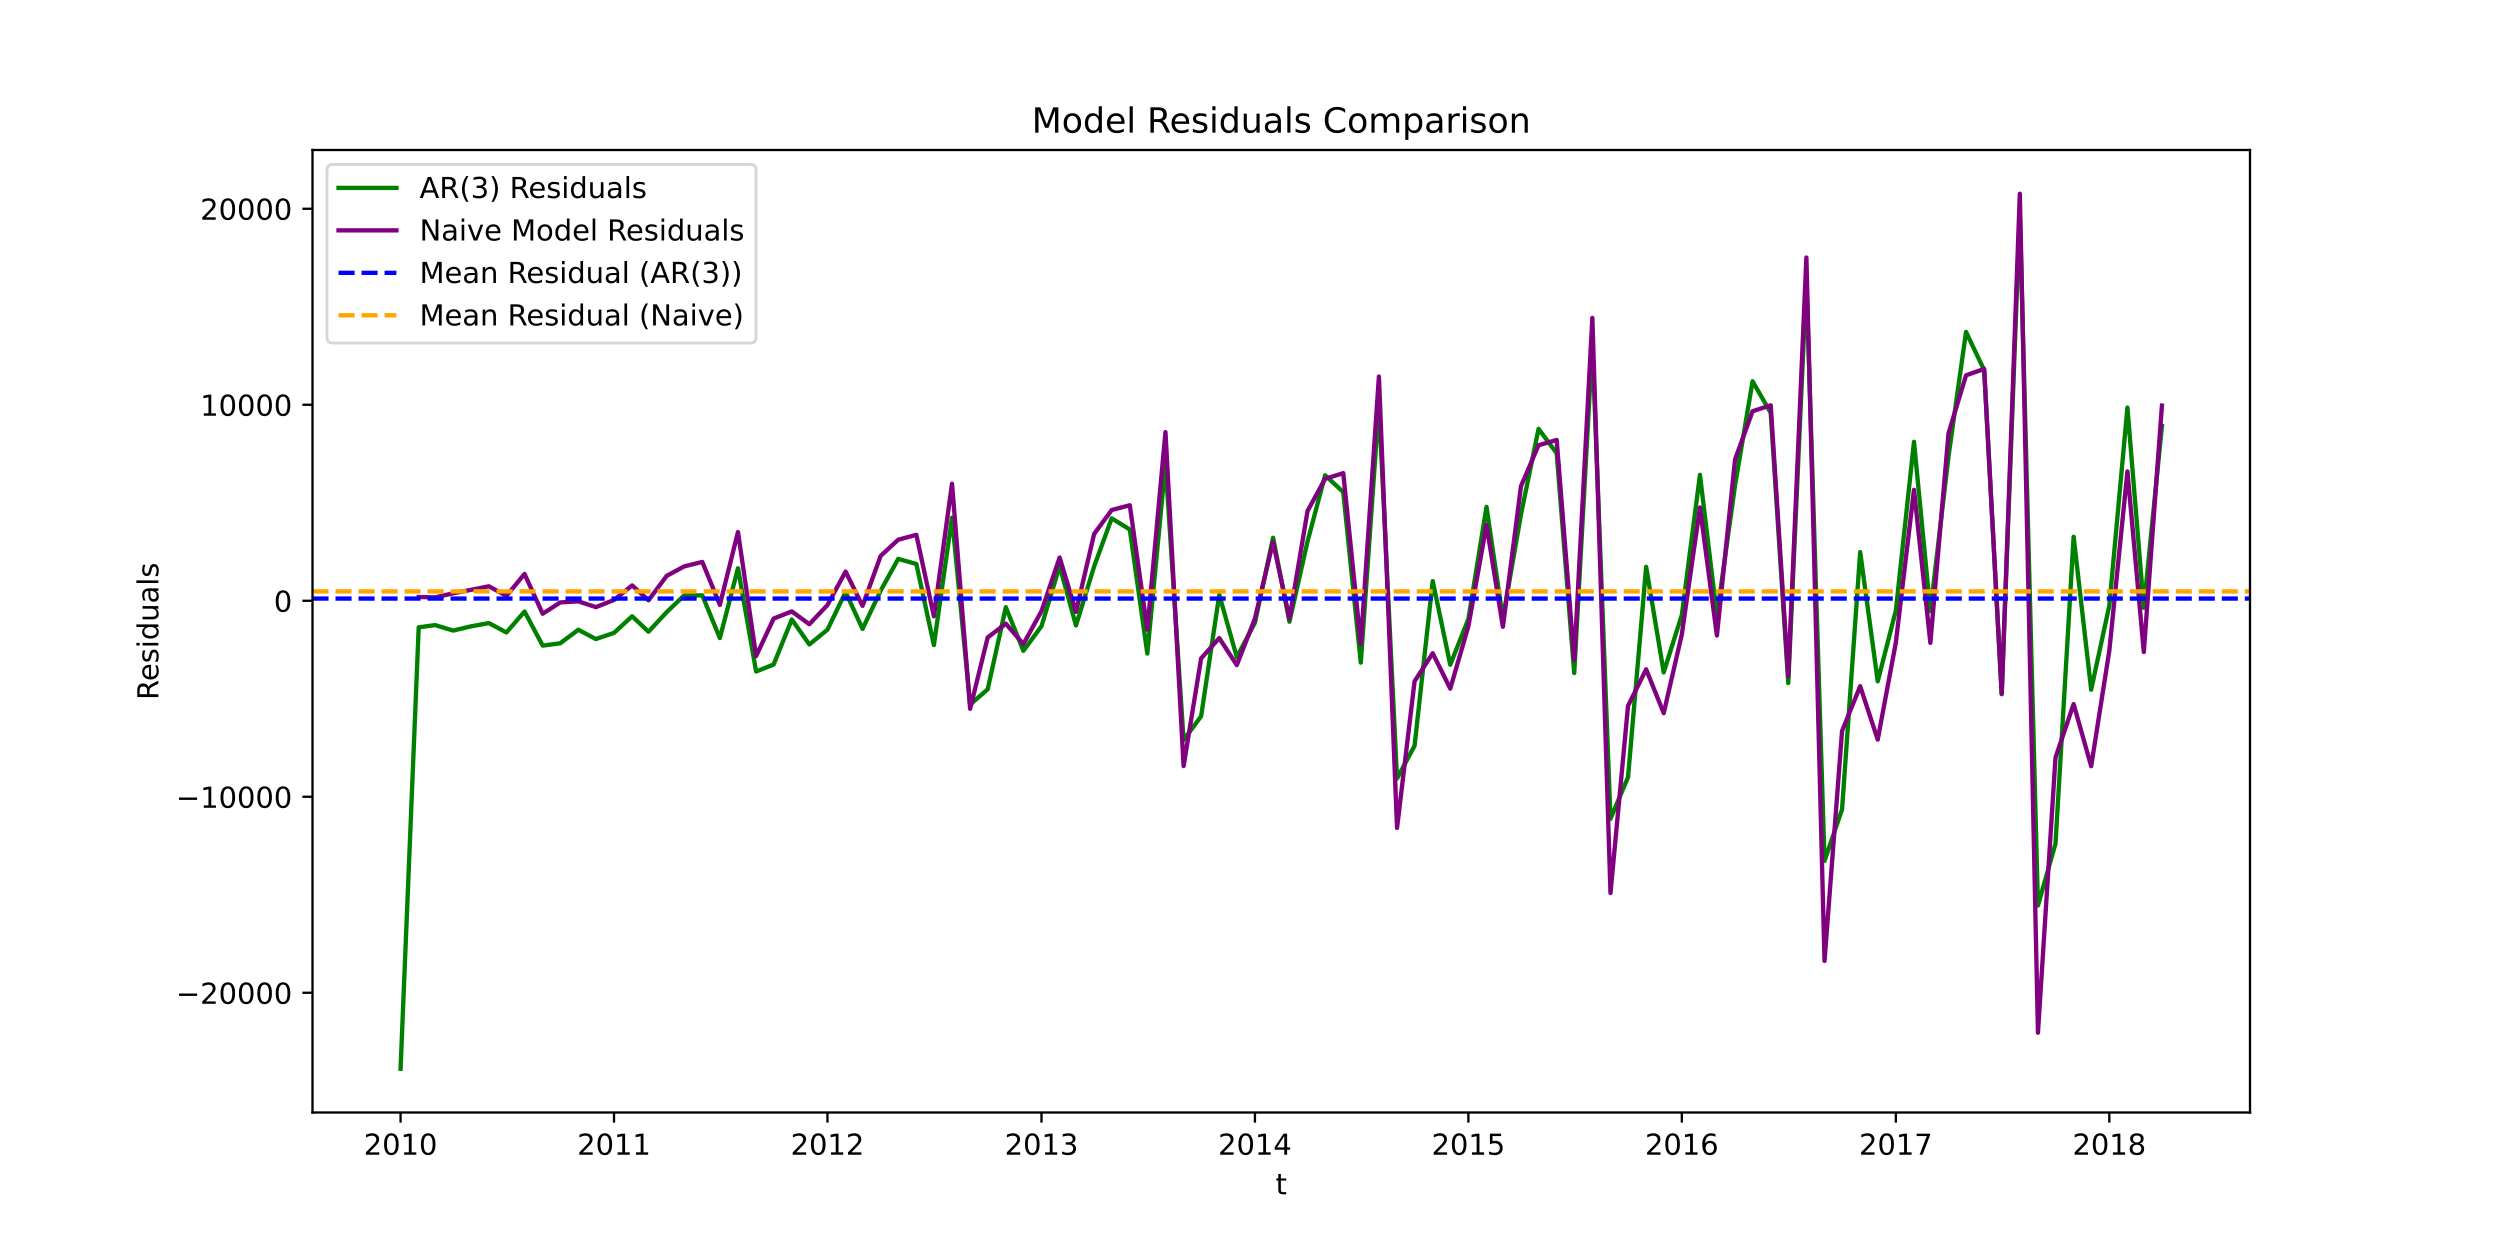
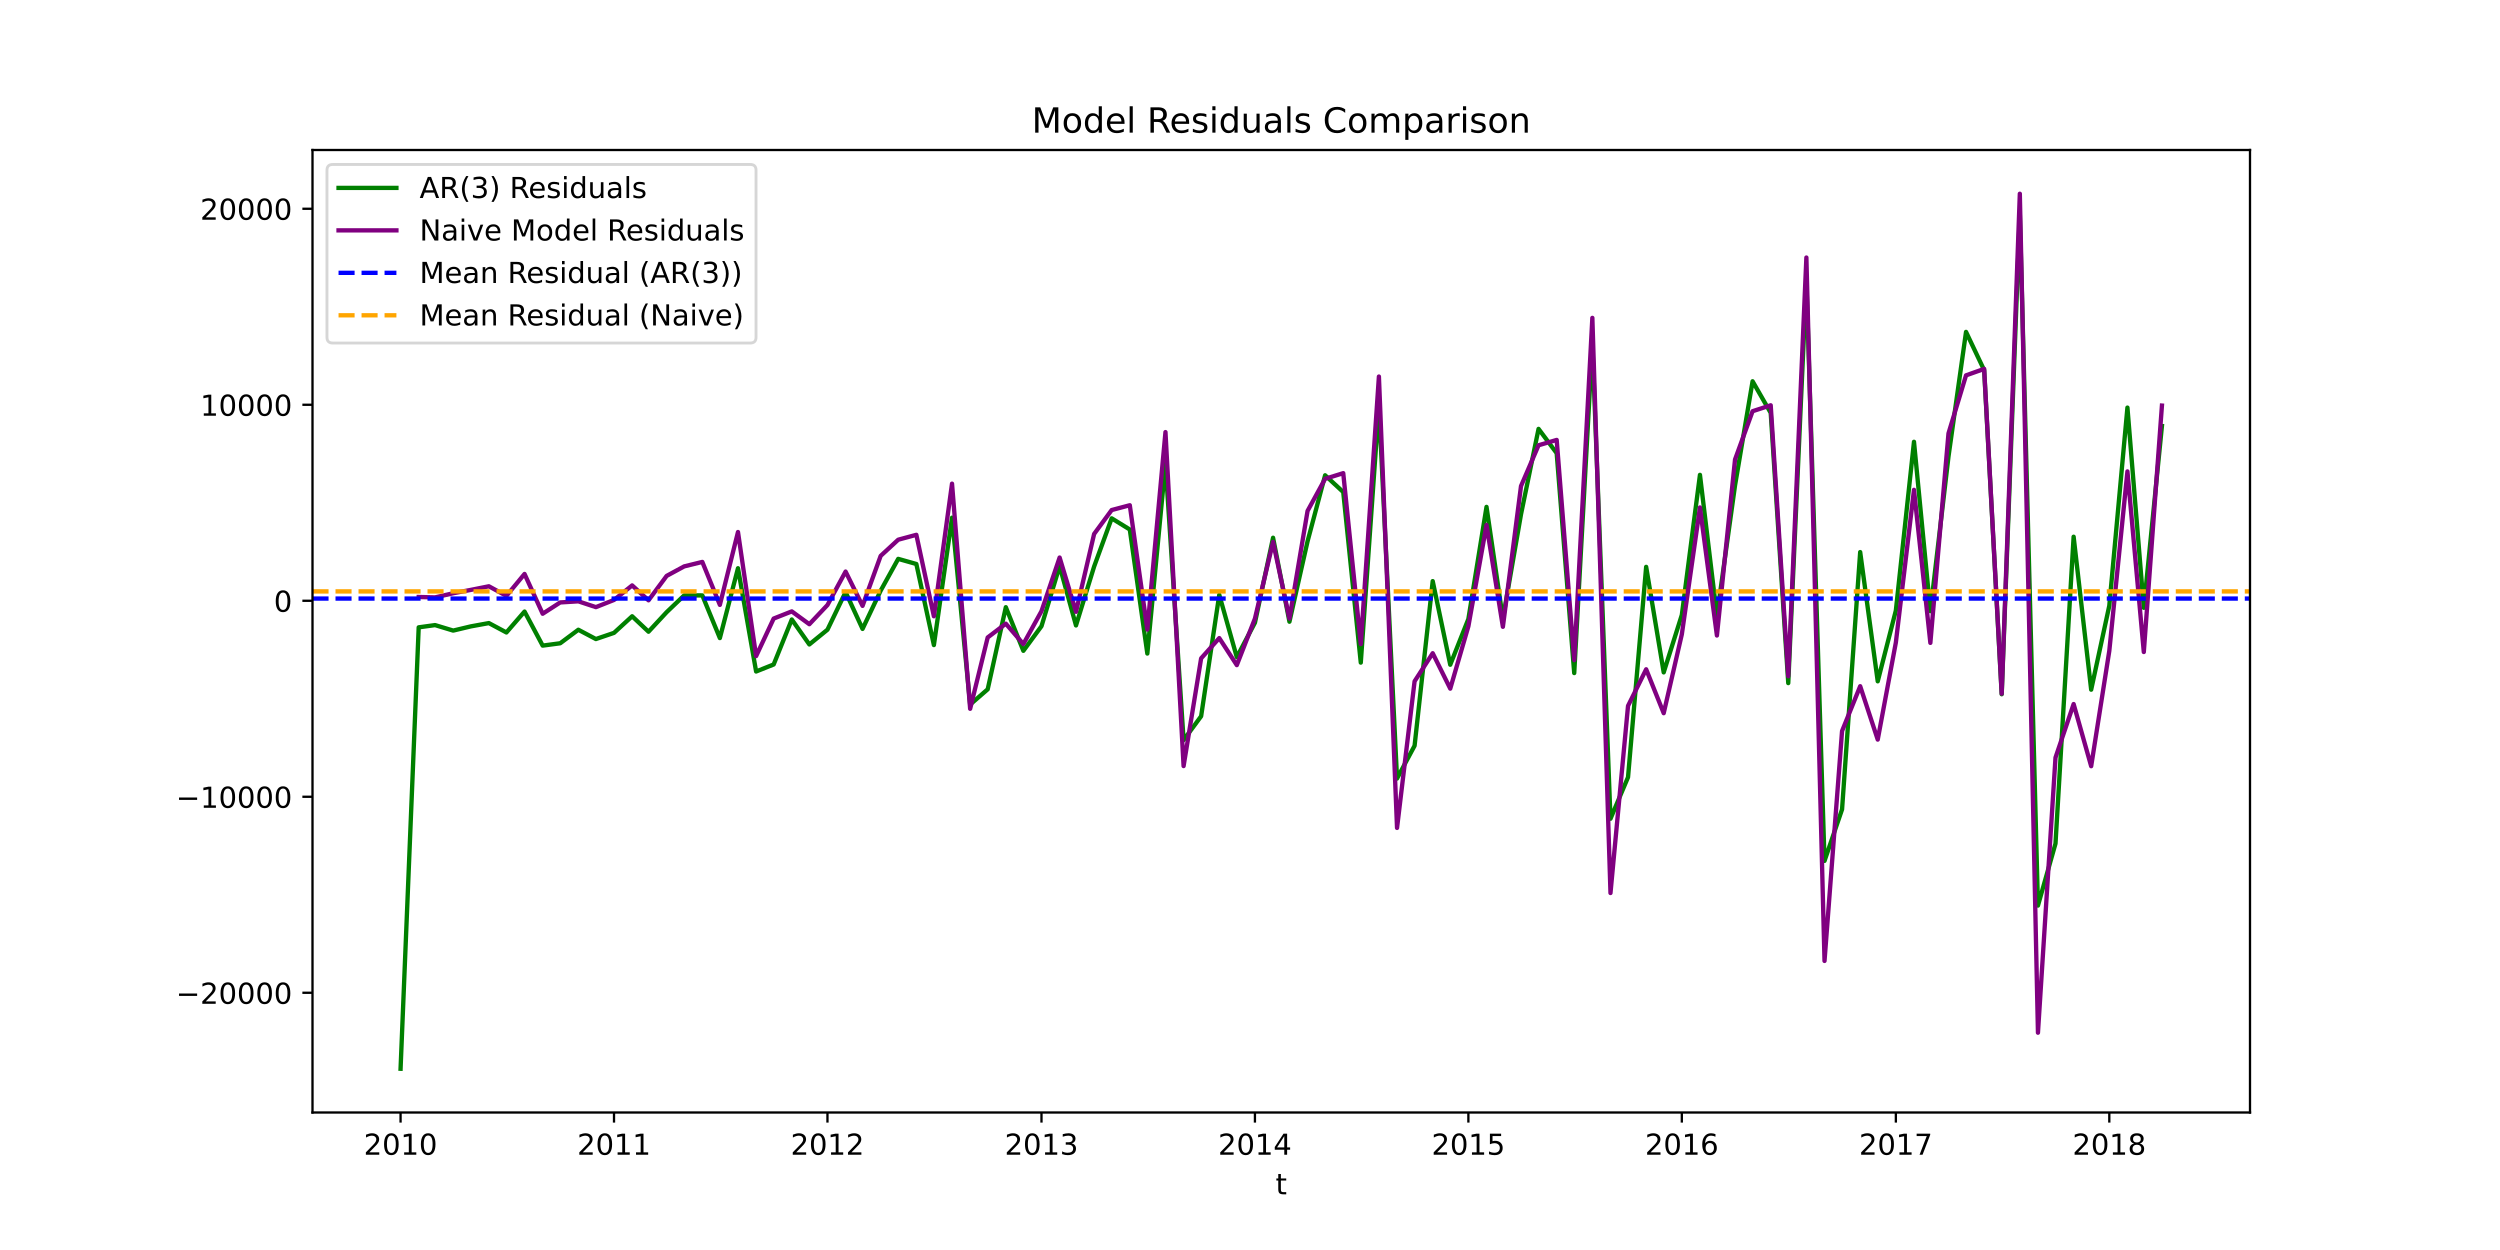
<svg xmlns="http://www.w3.org/2000/svg" xmlns:xlink="http://www.w3.org/1999/xlink" width="864pt" height="432pt" viewBox="0 0 864 432" version="1.1">
  <defs>
    <style type="text/css">*{stroke-linejoin: round; stroke-linecap: butt}</style>
  </defs>
  <g id="figure_1">
    <g id="patch_1">
      <path d="M 0 432  L 864 432  L 864 0  L 0 0  z " style="fill: #ffffff" />
    </g>
    <g id="axes_1">
      <g id="patch_2">
        <path d="M 108 384.48  L 777.6 384.48  L 777.6 51.84  L 108 51.84  z " style="fill: #ffffff" />
      </g>
      <g id="matplotlib.axis_1">
        <g id="xtick_1">
          <g id="line2d_1">
            <defs>
-               <path id="m50905ad689" d="M 0 0  L 0 3.5  " style="stroke: #000000; stroke-width: 0.8" />
+               <path id="m73ede8d04a" d="M 0 0  L 0 3.5  " style="stroke: #000000; stroke-width: 0.8" />
            </defs>
            <g>
-               <use xlink:href="#m50905ad689" x="138.436" y="384.48" style="stroke: #000000; stroke-width: 0.8" />
+               <use xlink:href="#m73ede8d04a" x="138.436" y="384.48" style="stroke: #000000; stroke-width: 0.8" />
            </g>
          </g>
          <g id="text_1">
            <g transform="translate(125.7114 399.0784) scale(0.1 -0.1)">
              <defs>
                <path id="DejaVuSans-32" d="M 1228 531  L 3431 531  L 3431 0  L 469 0  L 469 531  Q 828 903 1448 1529  Q 2069 2156 2228 2338  Q 2531 2678 2651 2914  Q 2772 3150 2772 3378  Q 2772 3750 2511 3984  Q 2250 4219 1831 4219  Q 1534 4219 1204 4116  Q 875 4013 500 3803  L 500 4441  Q 881 4594 1212 4672  Q 1544 4750 1819 4750  Q 2544 4750 2975 4387  Q 3406 4025 3406 3419  Q 3406 3131 3298 2873  Q 3191 2616 2906 2266  Q 2828 2175 2409 1742  Q 1991 1309 1228 531  z " transform="scale(0.015625)" />
                <path id="DejaVuSans-30" d="M 2034 4250  Q 1547 4250 1301 3770  Q 1056 3291 1056 2328  Q 1056 1369 1301 889  Q 1547 409 2034 409  Q 2525 409 2770 889  Q 3016 1369 3016 2328  Q 3016 3291 2770 3770  Q 2525 4250 2034 4250  z M 2034 4750  Q 2819 4750 3233 4129  Q 3647 3509 3647 2328  Q 3647 1150 3233 529  Q 2819 -91 2034 -91  Q 1250 -91 836 529  Q 422 1150 422 2328  Q 422 3509 836 4129  Q 1250 4750 2034 4750  z " transform="scale(0.015625)" />
                <path id="DejaVuSans-31" d="M 794 531  L 1825 531  L 1825 4091  L 703 3866  L 703 4441  L 1819 4666  L 2450 4666  L 2450 531  L 3481 531  L 3481 0  L 794 0  L 794 531  z " transform="scale(0.015625)" />
              </defs>
              <use xlink:href="#DejaVuSans-32" />
              <use xlink:href="#DejaVuSans-30" x="63.623" />
              <use xlink:href="#DejaVuSans-31" x="127.246" />
              <use xlink:href="#DejaVuSans-30" x="190.869" />
            </g>
          </g>
        </g>
        <g id="xtick_2">
          <g id="line2d_2">
            <g>
-               <use xlink:href="#m50905ad689" x="212.203" y="384.48" style="stroke: #000000; stroke-width: 0.8" />
+               <use xlink:href="#m73ede8d04a" x="212.203" y="384.48" style="stroke: #000000; stroke-width: 0.8" />
            </g>
          </g>
          <g id="text_2">
            <g transform="translate(199.4781 399.0784) scale(0.1 -0.1)">
              <use xlink:href="#DejaVuSans-32" />
              <use xlink:href="#DejaVuSans-30" x="63.623" />
              <use xlink:href="#DejaVuSans-31" x="127.246" />
              <use xlink:href="#DejaVuSans-31" x="190.869" />
            </g>
          </g>
        </g>
        <g id="xtick_3">
          <g id="line2d_3">
            <g>
-               <use xlink:href="#m50905ad689" x="285.97" y="384.48" style="stroke: #000000; stroke-width: 0.8" />
+               <use xlink:href="#m73ede8d04a" x="285.97" y="384.48" style="stroke: #000000; stroke-width: 0.8" />
            </g>
          </g>
          <g id="text_3">
            <g transform="translate(273.2449 399.0784) scale(0.1 -0.1)">
              <use xlink:href="#DejaVuSans-32" />
              <use xlink:href="#DejaVuSans-30" x="63.623" />
              <use xlink:href="#DejaVuSans-31" x="127.246" />
              <use xlink:href="#DejaVuSans-32" x="190.869" />
            </g>
          </g>
        </g>
        <g id="xtick_4">
          <g id="line2d_4">
            <g>
-               <use xlink:href="#m50905ad689" x="359.939" y="384.48" style="stroke: #000000; stroke-width: 0.8" />
+               <use xlink:href="#m73ede8d04a" x="359.939" y="384.48" style="stroke: #000000; stroke-width: 0.8" />
            </g>
          </g>
          <g id="text_4">
            <g transform="translate(347.2137 399.0784) scale(0.1 -0.1)">
              <defs>
                <path id="DejaVuSans-33" d="M 2597 2516  Q 3050 2419 3304 2112  Q 3559 1806 3559 1356  Q 3559 666 3084 287  Q 2609 -91 1734 -91  Q 1441 -91 1130 -33  Q 819 25 488 141  L 488 750  Q 750 597 1062 519  Q 1375 441 1716 441  Q 2309 441 2620 675  Q 2931 909 2931 1356  Q 2931 1769 2642 2001  Q 2353 2234 1838 2234  L 1294 2234  L 1294 2753  L 1863 2753  Q 2328 2753 2575 2939  Q 2822 3125 2822 3475  Q 2822 3834 2567 4026  Q 2313 4219 1838 4219  Q 1578 4219 1281 4162  Q 984 4106 628 3988  L 628 4550  Q 988 4650 1302 4700  Q 1616 4750 1894 4750  Q 2613 4750 3031 4423  Q 3450 4097 3450 3541  Q 3450 3153 3228 2886  Q 3006 2619 2597 2516  z " transform="scale(0.015625)" />
              </defs>
              <use xlink:href="#DejaVuSans-32" />
              <use xlink:href="#DejaVuSans-30" x="63.623" />
              <use xlink:href="#DejaVuSans-31" x="127.246" />
              <use xlink:href="#DejaVuSans-33" x="190.869" />
            </g>
          </g>
        </g>
        <g id="xtick_5">
          <g id="line2d_5">
            <g>
-               <use xlink:href="#m50905ad689" x="433.705" y="384.48" style="stroke: #000000; stroke-width: 0.8" />
+               <use xlink:href="#m73ede8d04a" x="433.705" y="384.48" style="stroke: #000000; stroke-width: 0.8" />
            </g>
          </g>
          <g id="text_5">
            <g transform="translate(420.9805 399.0784) scale(0.1 -0.1)">
              <defs>
                <path id="DejaVuSans-34" d="M 2419 4116  L 825 1625  L 2419 1625  L 2419 4116  z M 2253 4666  L 3047 4666  L 3047 1625  L 3713 1625  L 3713 1100  L 3047 1100  L 3047 0  L 2419 0  L 2419 1100  L 313 1100  L 313 1709  L 2253 4666  z " transform="scale(0.015625)" />
              </defs>
              <use xlink:href="#DejaVuSans-32" />
              <use xlink:href="#DejaVuSans-30" x="63.623" />
              <use xlink:href="#DejaVuSans-31" x="127.246" />
              <use xlink:href="#DejaVuSans-34" x="190.869" />
            </g>
          </g>
        </g>
        <g id="xtick_6">
          <g id="line2d_6">
            <g>
-               <use xlink:href="#m50905ad689" x="507.472" y="384.48" style="stroke: #000000; stroke-width: 0.8" />
+               <use xlink:href="#m73ede8d04a" x="507.472" y="384.48" style="stroke: #000000; stroke-width: 0.8" />
            </g>
          </g>
          <g id="text_6">
            <g transform="translate(494.7472 399.0784) scale(0.1 -0.1)">
              <defs>
                <path id="DejaVuSans-35" d="M 691 4666  L 3169 4666  L 3169 4134  L 1269 4134  L 1269 2991  Q 1406 3038 1543 3061  Q 1681 3084 1819 3084  Q 2600 3084 3056 2656  Q 3513 2228 3513 1497  Q 3513 744 3044 326  Q 2575 -91 1722 -91  Q 1428 -91 1123 -41  Q 819 9 494 109  L 494 744  Q 775 591 1075 516  Q 1375 441 1709 441  Q 2250 441 2565 725  Q 2881 1009 2881 1497  Q 2881 1984 2565 2268  Q 2250 2553 1709 2553  Q 1456 2553 1204 2497  Q 953 2441 691 2322  L 691 4666  z " transform="scale(0.015625)" />
              </defs>
              <use xlink:href="#DejaVuSans-32" />
              <use xlink:href="#DejaVuSans-30" x="63.623" />
              <use xlink:href="#DejaVuSans-31" x="127.246" />
              <use xlink:href="#DejaVuSans-35" x="190.869" />
            </g>
          </g>
        </g>
        <g id="xtick_7">
          <g id="line2d_7">
            <g>
-               <use xlink:href="#m50905ad689" x="581.239" y="384.48" style="stroke: #000000; stroke-width: 0.8" />
+               <use xlink:href="#m73ede8d04a" x="581.239" y="384.48" style="stroke: #000000; stroke-width: 0.8" />
            </g>
          </g>
          <g id="text_7">
            <g transform="translate(568.514 399.0784) scale(0.1 -0.1)">
              <defs>
                <path id="DejaVuSans-36" d="M 2113 2584  Q 1688 2584 1439 2293  Q 1191 2003 1191 1497  Q 1191 994 1439 701  Q 1688 409 2113 409  Q 2538 409 2786 701  Q 3034 994 3034 1497  Q 3034 2003 2786 2293  Q 2538 2584 2113 2584  z M 3366 4563  L 3366 3988  Q 3128 4100 2886 4159  Q 2644 4219 2406 4219  Q 1781 4219 1451 3797  Q 1122 3375 1075 2522  Q 1259 2794 1537 2939  Q 1816 3084 2150 3084  Q 2853 3084 3261 2657  Q 3669 2231 3669 1497  Q 3669 778 3244 343  Q 2819 -91 2113 -91  Q 1303 -91 875 529  Q 447 1150 447 2328  Q 447 3434 972 4092  Q 1497 4750 2381 4750  Q 2619 4750 2861 4703  Q 3103 4656 3366 4563  z " transform="scale(0.015625)" />
              </defs>
              <use xlink:href="#DejaVuSans-32" />
              <use xlink:href="#DejaVuSans-30" x="63.623" />
              <use xlink:href="#DejaVuSans-31" x="127.246" />
              <use xlink:href="#DejaVuSans-36" x="190.869" />
            </g>
          </g>
        </g>
        <g id="xtick_8">
          <g id="line2d_8">
            <g>
-               <use xlink:href="#m50905ad689" x="655.208" y="384.48" style="stroke: #000000; stroke-width: 0.8" />
+               <use xlink:href="#m73ede8d04a" x="655.208" y="384.48" style="stroke: #000000; stroke-width: 0.8" />
            </g>
          </g>
          <g id="text_8">
            <g transform="translate(642.4828 399.0784) scale(0.1 -0.1)">
              <defs>
                <path id="DejaVuSans-37" d="M 525 4666  L 3525 4666  L 3525 4397  L 1831 0  L 1172 0  L 2766 4134  L 525 4134  L 525 4666  z " transform="scale(0.015625)" />
              </defs>
              <use xlink:href="#DejaVuSans-32" />
              <use xlink:href="#DejaVuSans-30" x="63.623" />
              <use xlink:href="#DejaVuSans-31" x="127.246" />
              <use xlink:href="#DejaVuSans-37" x="190.869" />
            </g>
          </g>
        </g>
        <g id="xtick_9">
          <g id="line2d_9">
            <g>
-               <use xlink:href="#m50905ad689" x="728.975" y="384.48" style="stroke: #000000; stroke-width: 0.8" />
+               <use xlink:href="#m73ede8d04a" x="728.975" y="384.48" style="stroke: #000000; stroke-width: 0.8" />
            </g>
          </g>
          <g id="text_9">
            <g transform="translate(716.2496 399.0784) scale(0.1 -0.1)">
              <defs>
                <path id="DejaVuSans-38" d="M 2034 2216  Q 1584 2216 1326 1975  Q 1069 1734 1069 1313  Q 1069 891 1326 650  Q 1584 409 2034 409  Q 2484 409 2743 651  Q 3003 894 3003 1313  Q 3003 1734 2745 1975  Q 2488 2216 2034 2216  z M 1403 2484  Q 997 2584 770 2862  Q 544 3141 544 3541  Q 544 4100 942 4425  Q 1341 4750 2034 4750  Q 2731 4750 3128 4425  Q 3525 4100 3525 3541  Q 3525 3141 3298 2862  Q 3072 2584 2669 2484  Q 3125 2378 3379 2068  Q 3634 1759 3634 1313  Q 3634 634 3220 271  Q 2806 -91 2034 -91  Q 1263 -91 848 271  Q 434 634 434 1313  Q 434 1759 690 2068  Q 947 2378 1403 2484  z M 1172 3481  Q 1172 3119 1398 2916  Q 1625 2713 2034 2713  Q 2441 2713 2670 2916  Q 2900 3119 2900 3481  Q 2900 3844 2670 4047  Q 2441 4250 2034 4250  Q 1625 4250 1398 4047  Q 1172 3844 1172 3481  z " transform="scale(0.015625)" />
              </defs>
              <use xlink:href="#DejaVuSans-32" />
              <use xlink:href="#DejaVuSans-30" x="63.623" />
              <use xlink:href="#DejaVuSans-31" x="127.246" />
              <use xlink:href="#DejaVuSans-38" x="190.869" />
            </g>
          </g>
        </g>
        <g id="text_10">
          <g transform="translate(440.8398 412.7566) scale(0.1 -0.1)">
            <defs>
              <path id="DejaVuSans-74" d="M 1172 4494  L 1172 3500  L 2356 3500  L 2356 3053  L 1172 3053  L 1172 1153  Q 1172 725 1289 603  Q 1406 481 1766 481  L 2356 481  L 2356 0  L 1766 0  Q 1100 0 847 248  Q 594 497 594 1153  L 594 3053  L 172 3053  L 172 3500  L 594 3500  L 594 4494  L 1172 4494  z " transform="scale(0.015625)" />
            </defs>
            <use xlink:href="#DejaVuSans-74" />
          </g>
        </g>
      </g>
      <g id="matplotlib.axis_2">
        <g id="ytick_1">
          <g id="line2d_10">
            <defs>
-               <path id="md83ea87b4a" d="M 0 0  L -3.5 0  " style="stroke: #000000; stroke-width: 0.8" />
+               <path id="m3fad585f13" d="M 0 0  L -3.5 0  " style="stroke: #000000; stroke-width: 0.8" />
            </defs>
            <g>
-               <use xlink:href="#md83ea87b4a" x="108" y="343.108" style="stroke: #000000; stroke-width: 0.8" />
+               <use xlink:href="#m3fad585f13" x="108" y="343.108" style="stroke: #000000; stroke-width: 0.8" />
            </g>
          </g>
          <g id="text_11">
            <g transform="translate(60.80781 346.9075) scale(0.1 -0.1)">
              <defs>
                <path id="DejaVuSans-2212" d="M 678 2272  L 4684 2272  L 4684 1741  L 678 1741  L 678 2272  z " transform="scale(0.015625)" />
              </defs>
              <use xlink:href="#DejaVuSans-2212" />
              <use xlink:href="#DejaVuSans-32" x="83.789" />
              <use xlink:href="#DejaVuSans-30" x="147.412" />
              <use xlink:href="#DejaVuSans-30" x="211.035" />
              <use xlink:href="#DejaVuSans-30" x="274.658" />
              <use xlink:href="#DejaVuSans-30" x="338.281" />
            </g>
          </g>
        </g>
        <g id="ytick_2">
          <g id="line2d_11">
            <g>
-               <use xlink:href="#md83ea87b4a" x="108" y="275.368" style="stroke: #000000; stroke-width: 0.8" />
+               <use xlink:href="#m3fad585f13" x="108" y="275.368" style="stroke: #000000; stroke-width: 0.8" />
            </g>
          </g>
          <g id="text_12">
            <g transform="translate(60.80781 279.1669) scale(0.1 -0.1)">
              <use xlink:href="#DejaVuSans-2212" />
              <use xlink:href="#DejaVuSans-31" x="83.789" />
              <use xlink:href="#DejaVuSans-30" x="147.412" />
              <use xlink:href="#DejaVuSans-30" x="211.035" />
              <use xlink:href="#DejaVuSans-30" x="274.658" />
              <use xlink:href="#DejaVuSans-30" x="338.281" />
            </g>
          </g>
        </g>
        <g id="ytick_3">
          <g id="line2d_12">
            <g>
-               <use xlink:href="#md83ea87b4a" x="108" y="207.627" style="stroke: #000000; stroke-width: 0.8" />
+               <use xlink:href="#m3fad585f13" x="108" y="207.627" style="stroke: #000000; stroke-width: 0.8" />
            </g>
          </g>
          <g id="text_13">
            <g transform="translate(94.6375 211.4262) scale(0.1 -0.1)">
              <use xlink:href="#DejaVuSans-30" />
            </g>
          </g>
        </g>
        <g id="ytick_4">
          <g id="line2d_13">
            <g>
-               <use xlink:href="#md83ea87b4a" x="108" y="139.886" style="stroke: #000000; stroke-width: 0.8" />
+               <use xlink:href="#m3fad585f13" x="108" y="139.886" style="stroke: #000000; stroke-width: 0.8" />
            </g>
          </g>
          <g id="text_14">
            <g transform="translate(69.1875 143.6856) scale(0.1 -0.1)">
              <use xlink:href="#DejaVuSans-31" />
              <use xlink:href="#DejaVuSans-30" x="63.623" />
              <use xlink:href="#DejaVuSans-30" x="127.246" />
              <use xlink:href="#DejaVuSans-30" x="190.869" />
              <use xlink:href="#DejaVuSans-30" x="254.492" />
            </g>
          </g>
        </g>
        <g id="ytick_5">
          <g id="line2d_14">
            <g>
-               <use xlink:href="#md83ea87b4a" x="108" y="72.146" style="stroke: #000000; stroke-width: 0.8" />
+               <use xlink:href="#m3fad585f13" x="108" y="72.146" style="stroke: #000000; stroke-width: 0.8" />
            </g>
          </g>
          <g id="text_15">
            <g transform="translate(69.1875 75.94494) scale(0.1 -0.1)">
              <use xlink:href="#DejaVuSans-32" />
              <use xlink:href="#DejaVuSans-30" x="63.623" />
              <use xlink:href="#DejaVuSans-30" x="127.246" />
              <use xlink:href="#DejaVuSans-30" x="190.869" />
              <use xlink:href="#DejaVuSans-30" x="254.492" />
            </g>
          </g>
        </g>
-         <g id="text_16">
-           <g transform="translate(54.72812 241.8803) rotate(-90) scale(0.1 -0.1)">
-             <defs>
-               <path id="DejaVuSans-52" d="M 2841 2188  Q 3044 2119 3236 1894  Q 3428 1669 3622 1275  L 4263 0  L 3584 0  L 2988 1197  Q 2756 1666 2539 1819  Q 2322 1972 1947 1972  L 1259 1972  L 1259 0  L 628 0  L 628 4666  L 2053 4666  Q 2853 4666 3247 4331  Q 3641 3997 3641 3322  Q 3641 2881 3436 2590  Q 3231 2300 2841 2188  z M 1259 4147  L 1259 2491  L 2053 2491  Q 2509 2491 2742 2702  Q 2975 2913 2975 3322  Q 2975 3731 2742 3939  Q 2509 4147 2053 4147  L 1259 4147  z " transform="scale(0.015625)" />
-               <path id="DejaVuSans-65" d="M 3597 1894  L 3597 1613  L 953 1613  Q 991 1019 1311 708  Q 1631 397 2203 397  Q 2534 397 2845 478  Q 3156 559 3463 722  L 3463 178  Q 3153 47 2828 -22  Q 2503 -91 2169 -91  Q 1331 -91 842 396  Q 353 884 353 1716  Q 353 2575 817 3079  Q 1281 3584 2069 3584  Q 2775 3584 3186 3129  Q 3597 2675 3597 1894  z M 3022 2063  Q 3016 2534 2758 2815  Q 2500 3097 2075 3097  Q 1594 3097 1305 2825  Q 1016 2553 972 2059  L 3022 2063  z " transform="scale(0.015625)" />
-               <path id="DejaVuSans-73" d="M 2834 3397  L 2834 2853  Q 2591 2978 2328 3040  Q 2066 3103 1784 3103  Q 1356 3103 1142 2972  Q 928 2841 928 2578  Q 928 2378 1081 2264  Q 1234 2150 1697 2047  L 1894 2003  Q 2506 1872 2764 1633  Q 3022 1394 3022 966  Q 3022 478 2636 193  Q 2250 -91 1575 -91  Q 1294 -91 989 -36  Q 684 19 347 128  L 347 722  Q 666 556 975 473  Q 1284 391 1588 391  Q 1994 391 2212 530  Q 2431 669 2431 922  Q 2431 1156 2273 1281  Q 2116 1406 1581 1522  L 1381 1569  Q 847 1681 609 1914  Q 372 2147 372 2553  Q 372 3047 722 3315  Q 1072 3584 1716 3584  Q 2034 3584 2315 3537  Q 2597 3491 2834 3397  z " transform="scale(0.015625)" />
-               <path id="DejaVuSans-69" d="M 603 3500  L 1178 3500  L 1178 0  L 603 0  L 603 3500  z M 603 4863  L 1178 4863  L 1178 4134  L 603 4134  L 603 4863  z " transform="scale(0.015625)" />
-               <path id="DejaVuSans-64" d="M 2906 2969  L 2906 4863  L 3481 4863  L 3481 0  L 2906 0  L 2906 525  Q 2725 213 2448 61  Q 2172 -91 1784 -91  Q 1150 -91 751 415  Q 353 922 353 1747  Q 353 2572 751 3078  Q 1150 3584 1784 3584  Q 2172 3584 2448 3432  Q 2725 3281 2906 2969  z M 947 1747  Q 947 1113 1208 752  Q 1469 391 1925 391  Q 2381 391 2643 752  Q 2906 1113 2906 1747  Q 2906 2381 2643 2742  Q 2381 3103 1925 3103  Q 1469 3103 1208 2742  Q 947 2381 947 1747  z " transform="scale(0.015625)" />
-               <path id="DejaVuSans-75" d="M 544 1381  L 544 3500  L 1119 3500  L 1119 1403  Q 1119 906 1312 657  Q 1506 409 1894 409  Q 2359 409 2629 706  Q 2900 1003 2900 1516  L 2900 3500  L 3475 3500  L 3475 0  L 2900 0  L 2900 538  Q 2691 219 2414 64  Q 2138 -91 1772 -91  Q 1169 -91 856 284  Q 544 659 544 1381  z M 1991 3584  L 1991 3584  z " transform="scale(0.015625)" />
-               <path id="DejaVuSans-61" d="M 2194 1759  Q 1497 1759 1228 1600  Q 959 1441 959 1056  Q 959 750 1161 570  Q 1363 391 1709 391  Q 2188 391 2477 730  Q 2766 1069 2766 1631  L 2766 1759  L 2194 1759  z M 3341 1997  L 3341 0  L 2766 0  L 2766 531  Q 2569 213 2275 61  Q 1981 -91 1556 -91  Q 1019 -91 701 211  Q 384 513 384 1019  Q 384 1609 779 1909  Q 1175 2209 1959 2209  L 2766 2209  L 2766 2266  Q 2766 2663 2505 2880  Q 2244 3097 1772 3097  Q 1472 3097 1187 3025  Q 903 2953 641 2809  L 641 3341  Q 956 3463 1253 3523  Q 1550 3584 1831 3584  Q 2591 3584 2966 3190  Q 3341 2797 3341 1997  z " transform="scale(0.015625)" />
-               <path id="DejaVuSans-6c" d="M 603 4863  L 1178 4863  L 1178 0  L 603 0  L 603 4863  z " transform="scale(0.015625)" />
-             </defs>
-             <use xlink:href="#DejaVuSans-52" />
-             <use xlink:href="#DejaVuSans-65" x="64.982" />
-             <use xlink:href="#DejaVuSans-73" x="126.506" />
-             <use xlink:href="#DejaVuSans-69" x="178.605" />
-             <use xlink:href="#DejaVuSans-64" x="206.389" />
-             <use xlink:href="#DejaVuSans-75" x="269.865" />
-             <use xlink:href="#DejaVuSans-61" x="333.244" />
-             <use xlink:href="#DejaVuSans-6c" x="394.523" />
-             <use xlink:href="#DejaVuSans-73" x="422.307" />
-           </g>
-         </g>
      </g>
      <g id="line2d_15">
-         <path d="M 138.436 369.36  L 144.701 216.812  L 150.36 216.033  L 156.625 217.932  L 162.688 216.483  L 168.954 215.338  L 175.017 218.579  L 181.282 211.354  L 187.547 223.124  L 193.61 222.313  L 199.875 217.641  L 205.938 220.852  L 212.203 218.718  L 218.468 212.981  L 224.127 218.317  L 230.392 211.566  L 236.455 205.766  L 242.72 205.772  L 248.783 220.519  L 255.048 196.385  L 261.314 232.068  L 267.377 229.642  L 273.642 214.1  L 279.705 222.719  L 285.97 217.621  L 292.235 204.615  L 298.096 217.347  L 304.361 204.117  L 310.424 193.146  L 316.689 194.918  L 322.752 222.932  L 329.017 178.917  L 335.282 243.486  L 341.345 238.223  L 347.611 209.849  L 353.674 224.922  L 359.939 216.406  L 366.204 195.652  L 371.863 216.148  L 378.128 195.795  L 384.191 179.138  L 390.456 183.001  L 396.519 225.864  L 402.784 160.229  L 409.049 255.767  L 415.112 247.523  L 421.377 205.563  L 427.44 227.116  L 433.705 215.211  L 439.971 185.845  L 445.629 214.857  L 451.895 187.071  L 457.958 164.261  L 464.223 170.052  L 470.286 228.996  L 476.551 140.135  L 482.816 269.057  L 488.879 257.723  L 495.144 200.835  L 501.207 229.731  L 507.472 213.92  L 513.737 175.187  L 519.396 213.842  L 525.661 177.727  L 531.724 148.224  L 537.989 156.627  L 544.052 232.607  L 550.318 118.862  L 556.583 282.95  L 562.646 268.617  L 568.911 195.91  L 574.974 232.375  L 581.239 212.524  L 587.504 164.111  L 593.365 212.817  L 599.63 167.733  L 605.693 131.77  L 611.958 142.701  L 618.021 236.075  L 624.286 96.937  L 630.552 297.517  L 636.615 279.722  L 642.88 190.806  L 648.943 235.457  L 655.208 210.999  L 661.473 152.688  L 667.132 211.21  L 673.397 157.77  L 679.46 114.708  L 685.725 127.923  L 691.788 239.929  L 698.053 73.83  L 704.318 312.962  L 710.381 291.533  L 716.646 185.495  L 722.709 238.355  L 728.975 209.334  L 735.24 140.87  L 740.899 210.059  L 747.164 147.227  " clip-path="url(#p8110ac9f68)" style="fill: none; stroke: #008000; stroke-width: 1.5; stroke-linecap: square" />
+         <path d="M 138.436 369.36  L 144.701 216.812  L 150.36 216.033  L 156.625 217.932  L 162.688 216.483  L 168.954 215.338  L 175.017 218.579  L 181.282 211.354  L 187.547 223.124  L 193.61 222.313  L 199.875 217.641  L 205.938 220.852  L 212.203 218.718  L 218.468 212.981  L 224.127 218.317  L 230.392 211.566  L 236.455 205.766  L 242.72 205.772  L 248.783 220.519  L 255.048 196.385  L 261.314 232.068  L 267.377 229.642  L 273.642 214.1  L 279.705 222.719  L 285.97 217.621  L 292.235 204.615  L 298.096 217.347  L 304.361 204.117  L 310.424 193.146  L 316.689 194.918  L 322.752 222.932  L 329.017 178.917  L 335.282 243.486  L 341.345 238.223  L 347.611 209.849  L 353.674 224.922  L 359.939 216.406  L 366.204 195.652  L 371.863 216.148  L 378.128 195.795  L 384.191 179.138  L 390.456 183.001  L 396.519 225.864  L 402.784 160.229  L 409.049 255.767  L 415.112 247.523  L 421.377 205.563  L 427.44 227.116  L 433.705 215.211  L 439.971 185.845  L 445.629 214.857  L 451.895 187.071  L 457.958 164.261  L 464.223 170.052  L 470.286 228.996  L 476.551 140.135  L 482.816 269.057  L 488.879 257.723  L 495.144 200.835  L 501.207 229.731  L 507.472 213.92  L 513.737 175.187  L 519.396 213.842  L 525.661 177.727  L 531.724 148.224  L 537.989 156.627  L 544.052 232.607  L 550.318 118.862  L 556.583 282.95  L 562.646 268.617  L 568.911 195.91  L 574.974 232.375  L 581.239 212.524  L 587.504 164.111  L 593.365 212.817  L 599.63 167.733  L 605.693 131.77  L 611.958 142.701  L 618.021 236.075  L 624.286 96.937  L 630.552 297.517  L 636.615 279.722  L 642.88 190.806  L 648.943 235.457  L 655.208 210.999  L 661.473 152.688  L 667.132 211.21  L 673.397 157.77  L 679.46 114.708  L 685.725 127.923  L 691.788 239.929  L 698.053 73.83  L 704.318 312.962  L 710.381 291.533  L 716.646 185.495  L 722.709 238.355  L 728.975 209.334  L 735.24 140.87  L 740.899 210.059  L 747.164 147.227  " clip-path="url(#pc0565e7718)" style="fill: none; stroke: #008000; stroke-width: 1.5; stroke-linecap: square" />
      </g>
      <g id="line2d_16">
-         <path d="M 144.701 206.321  L 150.36 206.459  L 156.625 205.029  L 162.688 203.871  L 168.954 202.619  L 175.017 205.938  L 181.282 198.36  L 187.547 212.111  L 193.61 208.199  L 199.875 207.818  L 205.938 209.827  L 212.203 207.341  L 218.468 202.319  L 224.127 207.466  L 230.392 199.029  L 236.455 195.744  L 242.72 194.2  L 248.783 209.045  L 255.048 183.869  L 261.314 226.749  L 267.377 213.778  L 273.642 211.296  L 279.705 215.727  L 285.97 209.094  L 292.235 197.535  L 298.096 209.384  L 304.361 192.107  L 310.424 186.523  L 316.689 184.832  L 322.752 212.981  L 329.017 167.158  L 335.282 244.955  L 341.345 220.308  L 347.611 215.545  L 353.674 222.586  L 359.939 211.214  L 366.204 192.687  L 371.863 211.444  L 378.128 184.533  L 384.191 176.274  L 390.456 174.611  L 396.519 217.592  L 402.784 149.337  L 409.049 264.745  L 415.112 227.523  L 421.377 220.523  L 427.44 229.865  L 433.705 213.776  L 439.971 187.286  L 445.629 213.784  L 451.895 176.575  L 457.958 165.479  L 464.223 163.524  L 470.286 222.599  L 476.551 130.139  L 482.816 286.122  L 488.879 235.456  L 495.144 225.756  L 501.207 237.992  L 507.472 216.44  L 513.737 181.428  L 519.396 216.618  L 525.661 167.978  L 531.724 153.882  L 537.989 152.04  L 544.052 228.132  L 550.318 109.863  L 556.583 308.62  L 562.646 243.953  L 568.911 231.31  L 574.974 246.476  L 581.239 219.223  L 587.504 175.387  L 593.365 219.628  L 599.63 158.796  L 605.693 142.116  L 611.958 140.07  L 618.021 233.713  L 624.286 89.007  L 630.552 332.093  L 636.615 252.646  L 642.88 237.154  L 648.943 255.602  L 655.208 222.049  L 661.473 169.292  L 667.132 222.173  L 673.397 149.785  L 679.46 129.719  L 685.725 127.495  L 691.788 239.727  L 698.053 66.96  L 704.318 356.898  L 710.381 261.817  L 716.646 243.325  L 722.709 264.796  L 728.975 224.944  L 735.24 162.928  L 740.899 225.331  L 747.164 140.17  " clip-path="url(#p8110ac9f68)" style="fill: none; stroke: #800080; stroke-width: 1.5; stroke-linecap: square" />
+         <path d="M 144.701 206.321  L 150.36 206.459  L 156.625 205.029  L 162.688 203.871  L 168.954 202.619  L 175.017 205.938  L 181.282 198.36  L 187.547 212.111  L 193.61 208.199  L 199.875 207.818  L 205.938 209.827  L 212.203 207.341  L 218.468 202.319  L 224.127 207.466  L 230.392 199.029  L 236.455 195.744  L 242.72 194.2  L 248.783 209.045  L 255.048 183.869  L 261.314 226.749  L 267.377 213.778  L 273.642 211.296  L 279.705 215.727  L 285.97 209.094  L 292.235 197.535  L 298.096 209.384  L 304.361 192.107  L 310.424 186.523  L 316.689 184.832  L 322.752 212.981  L 329.017 167.158  L 335.282 244.955  L 341.345 220.308  L 347.611 215.545  L 353.674 222.586  L 359.939 211.214  L 366.204 192.687  L 371.863 211.444  L 378.128 184.533  L 384.191 176.274  L 390.456 174.611  L 396.519 217.592  L 402.784 149.337  L 409.049 264.745  L 415.112 227.523  L 421.377 220.523  L 427.44 229.865  L 433.705 213.776  L 439.971 187.286  L 445.629 213.784  L 451.895 176.575  L 457.958 165.479  L 464.223 163.524  L 470.286 222.599  L 476.551 130.139  L 482.816 286.122  L 488.879 235.456  L 495.144 225.756  L 501.207 237.992  L 507.472 216.44  L 513.737 181.428  L 519.396 216.618  L 525.661 167.978  L 531.724 153.882  L 537.989 152.04  L 544.052 228.132  L 550.318 109.863  L 556.583 308.62  L 562.646 243.953  L 568.911 231.31  L 574.974 246.476  L 581.239 219.223  L 587.504 175.387  L 593.365 219.628  L 599.63 158.796  L 605.693 142.116  L 611.958 140.07  L 618.021 233.713  L 624.286 89.007  L 630.552 332.093  L 636.615 252.646  L 642.88 237.154  L 648.943 255.602  L 655.208 222.049  L 661.473 169.292  L 667.132 222.173  L 673.397 149.785  L 679.46 129.719  L 685.725 127.495  L 691.788 239.727  L 698.053 66.96  L 704.318 356.898  L 710.381 261.817  L 716.646 243.325  L 722.709 264.796  L 728.975 224.944  L 735.24 162.928  L 740.899 225.331  L 747.164 140.17  " clip-path="url(#pc0565e7718)" style="fill: none; stroke: #800080; stroke-width: 1.5; stroke-linecap: square" />
      </g>
      <g id="line2d_17">
-         <path d="M 108 206.864  L 777.6 206.864  " clip-path="url(#p8110ac9f68)" style="fill: none; stroke-dasharray: 5.55,2.4; stroke-dashoffset: 0; stroke: #0000ff; stroke-width: 1.5" />
+         <path d="M 108 206.864  L 777.6 206.864  " clip-path="url(#pc0565e7718)" style="fill: none; stroke-dasharray: 5.55,2.4; stroke-dashoffset: 0; stroke: #0000ff; stroke-width: 1.5" />
      </g>
      <g id="line2d_18">
-         <path d="M 108 204.389  L 777.6 204.389  " clip-path="url(#p8110ac9f68)" style="fill: none; stroke-dasharray: 5.55,2.4; stroke-dashoffset: 0; stroke: #ffa500; stroke-width: 1.5" />
+         <path d="M 108 204.389  L 777.6 204.389  " clip-path="url(#pc0565e7718)" style="fill: none; stroke-dasharray: 5.55,2.4; stroke-dashoffset: 0; stroke: #ffa500; stroke-width: 1.5" />
      </g>
      <g id="patch_3">
        <path d="M 108 384.48  L 108 51.84  " style="fill: none; stroke: #000000; stroke-width: 0.8; stroke-linejoin: miter; stroke-linecap: square" />
      </g>
      <g id="patch_4">
        <path d="M 777.6 384.48  L 777.6 51.84  " style="fill: none; stroke: #000000; stroke-width: 0.8; stroke-linejoin: miter; stroke-linecap: square" />
      </g>
      <g id="patch_5">
        <path d="M 108 384.48  L 777.6 384.48  " style="fill: none; stroke: #000000; stroke-width: 0.8; stroke-linejoin: miter; stroke-linecap: square" />
      </g>
      <g id="patch_6">
        <path d="M 108 51.84  L 777.6 51.84  " style="fill: none; stroke: #000000; stroke-width: 0.8; stroke-linejoin: miter; stroke-linecap: square" />
      </g>
-       <g id="text_17">
+       <g id="text_16">
        <g transform="translate(356.5819 45.84) scale(0.12 -0.12)">
          <defs>
            <path id="DejaVuSans-4d" d="M 628 4666  L 1569 4666  L 2759 1491  L 3956 4666  L 4897 4666  L 4897 0  L 4281 0  L 4281 4097  L 3078 897  L 2444 897  L 1241 4097  L 1241 0  L 628 0  L 628 4666  z " transform="scale(0.015625)" />
            <path id="DejaVuSans-6f" d="M 1959 3097  Q 1497 3097 1228 2736  Q 959 2375 959 1747  Q 959 1119 1226 758  Q 1494 397 1959 397  Q 2419 397 2687 759  Q 2956 1122 2956 1747  Q 2956 2369 2687 2733  Q 2419 3097 1959 3097  z M 1959 3584  Q 2709 3584 3137 3096  Q 3566 2609 3566 1747  Q 3566 888 3137 398  Q 2709 -91 1959 -91  Q 1206 -91 779 398  Q 353 888 353 1747  Q 353 2609 779 3096  Q 1206 3584 1959 3584  z " transform="scale(0.015625)" />
+             <path id="DejaVuSans-64" d="M 2906 2969  L 2906 4863  L 3481 4863  L 3481 0  L 2906 0  L 2906 525  Q 2725 213 2448 61  Q 2172 -91 1784 -91  Q 1150 -91 751 415  Q 353 922 353 1747  Q 353 2572 751 3078  Q 1150 3584 1784 3584  Q 2172 3584 2448 3432  Q 2725 3281 2906 2969  z M 947 1747  Q 947 1113 1208 752  Q 1469 391 1925 391  Q 2381 391 2643 752  Q 2906 1113 2906 1747  Q 2906 2381 2643 2742  Q 2381 3103 1925 3103  Q 1469 3103 1208 2742  Q 947 2381 947 1747  z " transform="scale(0.015625)" />
+             <path id="DejaVuSans-65" d="M 3597 1894  L 3597 1613  L 953 1613  Q 991 1019 1311 708  Q 1631 397 2203 397  Q 2534 397 2845 478  Q 3156 559 3463 722  L 3463 178  Q 3153 47 2828 -22  Q 2503 -91 2169 -91  Q 1331 -91 842 396  Q 353 884 353 1716  Q 353 2575 817 3079  Q 1281 3584 2069 3584  Q 2775 3584 3186 3129  Q 3597 2675 3597 1894  z M 3022 2063  Q 3016 2534 2758 2815  Q 2500 3097 2075 3097  Q 1594 3097 1305 2825  Q 1016 2553 972 2059  L 3022 2063  z " transform="scale(0.015625)" />
+             <path id="DejaVuSans-6c" d="M 603 4863  L 1178 4863  L 1178 0  L 603 0  L 603 4863  z " transform="scale(0.015625)" />
            <path id="DejaVuSans-20" transform="scale(0.015625)" />
+             <path id="DejaVuSans-52" d="M 2841 2188  Q 3044 2119 3236 1894  Q 3428 1669 3622 1275  L 4263 0  L 3584 0  L 2988 1197  Q 2756 1666 2539 1819  Q 2322 1972 1947 1972  L 1259 1972  L 1259 0  L 628 0  L 628 4666  L 2053 4666  Q 2853 4666 3247 4331  Q 3641 3997 3641 3322  Q 3641 2881 3436 2590  Q 3231 2300 2841 2188  z M 1259 4147  L 1259 2491  L 2053 2491  Q 2509 2491 2742 2702  Q 2975 2913 2975 3322  Q 2975 3731 2742 3939  Q 2509 4147 2053 4147  L 1259 4147  z " transform="scale(0.015625)" />
+             <path id="DejaVuSans-73" d="M 2834 3397  L 2834 2853  Q 2591 2978 2328 3040  Q 2066 3103 1784 3103  Q 1356 3103 1142 2972  Q 928 2841 928 2578  Q 928 2378 1081 2264  Q 1234 2150 1697 2047  L 1894 2003  Q 2506 1872 2764 1633  Q 3022 1394 3022 966  Q 3022 478 2636 193  Q 2250 -91 1575 -91  Q 1294 -91 989 -36  Q 684 19 347 128  L 347 722  Q 666 556 975 473  Q 1284 391 1588 391  Q 1994 391 2212 530  Q 2431 669 2431 922  Q 2431 1156 2273 1281  Q 2116 1406 1581 1522  L 1381 1569  Q 847 1681 609 1914  Q 372 2147 372 2553  Q 372 3047 722 3315  Q 1072 3584 1716 3584  Q 2034 3584 2315 3537  Q 2597 3491 2834 3397  z " transform="scale(0.015625)" />
+             <path id="DejaVuSans-69" d="M 603 3500  L 1178 3500  L 1178 0  L 603 0  L 603 3500  z M 603 4863  L 1178 4863  L 1178 4134  L 603 4134  L 603 4863  z " transform="scale(0.015625)" />
+             <path id="DejaVuSans-75" d="M 544 1381  L 544 3500  L 1119 3500  L 1119 1403  Q 1119 906 1312 657  Q 1506 409 1894 409  Q 2359 409 2629 706  Q 2900 1003 2900 1516  L 2900 3500  L 3475 3500  L 3475 0  L 2900 0  L 2900 538  Q 2691 219 2414 64  Q 2138 -91 1772 -91  Q 1169 -91 856 284  Q 544 659 544 1381  z M 1991 3584  L 1991 3584  z " transform="scale(0.015625)" />
+             <path id="DejaVuSans-61" d="M 2194 1759  Q 1497 1759 1228 1600  Q 959 1441 959 1056  Q 959 750 1161 570  Q 1363 391 1709 391  Q 2188 391 2477 730  Q 2766 1069 2766 1631  L 2766 1759  L 2194 1759  z M 3341 1997  L 3341 0  L 2766 0  L 2766 531  Q 2569 213 2275 61  Q 1981 -91 1556 -91  Q 1019 -91 701 211  Q 384 513 384 1019  Q 384 1609 779 1909  Q 1175 2209 1959 2209  L 2766 2209  L 2766 2266  Q 2766 2663 2505 2880  Q 2244 3097 1772 3097  Q 1472 3097 1187 3025  Q 903 2953 641 2809  L 641 3341  Q 956 3463 1253 3523  Q 1550 3584 1831 3584  Q 2591 3584 2966 3190  Q 3341 2797 3341 1997  z " transform="scale(0.015625)" />
            <path id="DejaVuSans-43" d="M 4122 4306  L 4122 3641  Q 3803 3938 3442 4084  Q 3081 4231 2675 4231  Q 1875 4231 1450 3742  Q 1025 3253 1025 2328  Q 1025 1406 1450 917  Q 1875 428 2675 428  Q 3081 428 3442 575  Q 3803 722 4122 1019  L 4122 359  Q 3791 134 3420 21  Q 3050 -91 2638 -91  Q 1578 -91 968 557  Q 359 1206 359 2328  Q 359 3453 968 4101  Q 1578 4750 2638 4750  Q 3056 4750 3426 4639  Q 3797 4528 4122 4306  z " transform="scale(0.015625)" />
            <path id="DejaVuSans-6d" d="M 3328 2828  Q 3544 3216 3844 3400  Q 4144 3584 4550 3584  Q 5097 3584 5394 3201  Q 5691 2819 5691 2113  L 5691 0  L 5113 0  L 5113 2094  Q 5113 2597 4934 2840  Q 4756 3084 4391 3084  Q 3944 3084 3684 2787  Q 3425 2491 3425 1978  L 3425 0  L 2847 0  L 2847 2094  Q 2847 2600 2669 2842  Q 2491 3084 2119 3084  Q 1678 3084 1418 2786  Q 1159 2488 1159 1978  L 1159 0  L 581 0  L 581 3500  L 1159 3500  L 1159 2956  Q 1356 3278 1631 3431  Q 1906 3584 2284 3584  Q 2666 3584 2933 3390  Q 3200 3197 3328 2828  z " transform="scale(0.015625)" />
            <path id="DejaVuSans-70" d="M 1159 525  L 1159 -1331  L 581 -1331  L 581 3500  L 1159 3500  L 1159 2969  Q 1341 3281 1617 3432  Q 1894 3584 2278 3584  Q 2916 3584 3314 3078  Q 3713 2572 3713 1747  Q 3713 922 3314 415  Q 2916 -91 2278 -91  Q 1894 -91 1617 61  Q 1341 213 1159 525  z M 3116 1747  Q 3116 2381 2855 2742  Q 2594 3103 2138 3103  Q 1681 3103 1420 2742  Q 1159 2381 1159 1747  Q 1159 1113 1420 752  Q 1681 391 2138 391  Q 2594 391 2855 752  Q 3116 1113 3116 1747  z " transform="scale(0.015625)" />
            <path id="DejaVuSans-72" d="M 2631 2963  Q 2534 3019 2420 3045  Q 2306 3072 2169 3072  Q 1681 3072 1420 2755  Q 1159 2438 1159 1844  L 1159 0  L 581 0  L 581 3500  L 1159 3500  L 1159 2956  Q 1341 3275 1631 3429  Q 1922 3584 2338 3584  Q 2397 3584 2469 3576  Q 2541 3569 2628 3553  L 2631 2963  z " transform="scale(0.015625)" />
            <path id="DejaVuSans-6e" d="M 3513 2113  L 3513 0  L 2938 0  L 2938 2094  Q 2938 2591 2744 2837  Q 2550 3084 2163 3084  Q 1697 3084 1428 2787  Q 1159 2491 1159 1978  L 1159 0  L 581 0  L 581 3500  L 1159 3500  L 1159 2956  Q 1366 3272 1645 3428  Q 1925 3584 2291 3584  Q 2894 3584 3203 3211  Q 3513 2838 3513 2113  z " transform="scale(0.015625)" />
          </defs>
          <use xlink:href="#DejaVuSans-4d" />
          <use xlink:href="#DejaVuSans-6f" x="86.279" />
          <use xlink:href="#DejaVuSans-64" x="147.461" />
          <use xlink:href="#DejaVuSans-65" x="210.938" />
          <use xlink:href="#DejaVuSans-6c" x="272.461" />
          <use xlink:href="#DejaVuSans-20" x="300.244" />
          <use xlink:href="#DejaVuSans-52" x="332.031" />
          <use xlink:href="#DejaVuSans-65" x="397.014" />
          <use xlink:href="#DejaVuSans-73" x="458.537" />
          <use xlink:href="#DejaVuSans-69" x="510.637" />
          <use xlink:href="#DejaVuSans-64" x="538.42" />
          <use xlink:href="#DejaVuSans-75" x="601.896" />
          <use xlink:href="#DejaVuSans-61" x="665.275" />
          <use xlink:href="#DejaVuSans-6c" x="726.555" />
          <use xlink:href="#DejaVuSans-73" x="754.338" />
          <use xlink:href="#DejaVuSans-20" x="806.438" />
          <use xlink:href="#DejaVuSans-43" x="838.225" />
          <use xlink:href="#DejaVuSans-6f" x="908.049" />
          <use xlink:href="#DejaVuSans-6d" x="969.23" />
          <use xlink:href="#DejaVuSans-70" x="1066.643" />
          <use xlink:href="#DejaVuSans-61" x="1130.119" />
          <use xlink:href="#DejaVuSans-72" x="1191.398" />
          <use xlink:href="#DejaVuSans-69" x="1232.512" />
          <use xlink:href="#DejaVuSans-73" x="1260.295" />
          <use xlink:href="#DejaVuSans-6f" x="1312.395" />
          <use xlink:href="#DejaVuSans-6e" x="1373.576" />
        </g>
      </g>
      <g id="legend_1">
        <g id="patch_7">
          <path d="M 115 118.552  L 259.283 118.552  Q 261.283 118.552 261.283 116.552  L 261.283 58.84  Q 261.283 56.84 259.283 56.84  L 115 56.84  Q 113 56.84 113 58.84  L 113 116.552  Q 113 118.552 115 118.552  z " style="fill: #ffffff; opacity: 0.8; stroke: #cccccc; stroke-linejoin: miter" />
        </g>
        <g id="line2d_19">
          <path d="M 117 64.938  L 127 64.938  L 137 64.938  " style="fill: none; stroke: #008000; stroke-width: 1.5; stroke-linecap: square" />
        </g>
-         <g id="text_18">
+         <g id="text_17">
          <g transform="translate(145 68.43844) scale(0.1 -0.1)">
            <defs>
              <path id="DejaVuSans-41" d="M 2188 4044  L 1331 1722  L 3047 1722  L 2188 4044  z M 1831 4666  L 2547 4666  L 4325 0  L 3669 0  L 3244 1197  L 1141 1197  L 716 0  L 50 0  L 1831 4666  z " transform="scale(0.015625)" />
              <path id="DejaVuSans-28" d="M 1984 4856  Q 1566 4138 1362 3434  Q 1159 2731 1159 2009  Q 1159 1288 1364 580  Q 1569 -128 1984 -844  L 1484 -844  Q 1016 -109 783 600  Q 550 1309 550 2009  Q 550 2706 781 3412  Q 1013 4119 1484 4856  L 1984 4856  z " transform="scale(0.015625)" />
              <path id="DejaVuSans-29" d="M 513 4856  L 1013 4856  Q 1481 4119 1714 3412  Q 1947 2706 1947 2009  Q 1947 1309 1714 600  Q 1481 -109 1013 -844  L 513 -844  Q 928 -128 1133 580  Q 1338 1288 1338 2009  Q 1338 2731 1133 3434  Q 928 4138 513 4856  z " transform="scale(0.015625)" />
            </defs>
            <use xlink:href="#DejaVuSans-41" />
            <use xlink:href="#DejaVuSans-52" x="68.408" />
            <use xlink:href="#DejaVuSans-28" x="137.891" />
            <use xlink:href="#DejaVuSans-33" x="176.904" />
            <use xlink:href="#DejaVuSans-29" x="240.527" />
            <use xlink:href="#DejaVuSans-20" x="279.541" />
            <use xlink:href="#DejaVuSans-52" x="311.328" />
            <use xlink:href="#DejaVuSans-65" x="376.311" />
            <use xlink:href="#DejaVuSans-73" x="437.834" />
            <use xlink:href="#DejaVuSans-69" x="489.934" />
            <use xlink:href="#DejaVuSans-64" x="517.717" />
            <use xlink:href="#DejaVuSans-75" x="581.193" />
            <use xlink:href="#DejaVuSans-61" x="644.572" />
            <use xlink:href="#DejaVuSans-6c" x="705.852" />
            <use xlink:href="#DejaVuSans-73" x="733.635" />
          </g>
        </g>
        <g id="line2d_20">
          <path d="M 117 79.617  L 127 79.617  L 137 79.617  " style="fill: none; stroke: #800080; stroke-width: 1.5; stroke-linecap: square" />
        </g>
-         <g id="text_19">
+         <g id="text_18">
          <g transform="translate(145 83.11656) scale(0.1 -0.1)">
            <defs>
              <path id="DejaVuSans-4e" d="M 628 4666  L 1478 4666  L 3547 763  L 3547 4666  L 4159 4666  L 4159 0  L 3309 0  L 1241 3903  L 1241 0  L 628 0  L 628 4666  z " transform="scale(0.015625)" />
              <path id="DejaVuSans-76" d="M 191 3500  L 800 3500  L 1894 563  L 2988 3500  L 3597 3500  L 2284 0  L 1503 0  L 191 3500  z " transform="scale(0.015625)" />
            </defs>
            <use xlink:href="#DejaVuSans-4e" />
            <use xlink:href="#DejaVuSans-61" x="74.805" />
            <use xlink:href="#DejaVuSans-69" x="136.084" />
            <use xlink:href="#DejaVuSans-76" x="163.867" />
            <use xlink:href="#DejaVuSans-65" x="223.047" />
            <use xlink:href="#DejaVuSans-20" x="284.57" />
            <use xlink:href="#DejaVuSans-4d" x="316.357" />
            <use xlink:href="#DejaVuSans-6f" x="402.637" />
            <use xlink:href="#DejaVuSans-64" x="463.818" />
            <use xlink:href="#DejaVuSans-65" x="527.295" />
            <use xlink:href="#DejaVuSans-6c" x="588.818" />
            <use xlink:href="#DejaVuSans-20" x="616.602" />
            <use xlink:href="#DejaVuSans-52" x="648.389" />
            <use xlink:href="#DejaVuSans-65" x="713.371" />
            <use xlink:href="#DejaVuSans-73" x="774.895" />
            <use xlink:href="#DejaVuSans-69" x="826.994" />
            <use xlink:href="#DejaVuSans-64" x="854.777" />
            <use xlink:href="#DejaVuSans-75" x="918.254" />
            <use xlink:href="#DejaVuSans-61" x="981.633" />
            <use xlink:href="#DejaVuSans-6c" x="1042.912" />
            <use xlink:href="#DejaVuSans-73" x="1070.695" />
          </g>
        </g>
        <g id="line2d_21">
          <path d="M 117 94.295  L 127 94.295  L 137 94.295  " style="fill: none; stroke-dasharray: 5.55,2.4; stroke-dashoffset: 0; stroke: #0000ff; stroke-width: 1.5" />
        </g>
-         <g id="text_20">
+         <g id="text_19">
          <g transform="translate(145 97.79469) scale(0.1 -0.1)">
            <use xlink:href="#DejaVuSans-4d" />
            <use xlink:href="#DejaVuSans-65" x="86.279" />
            <use xlink:href="#DejaVuSans-61" x="147.803" />
            <use xlink:href="#DejaVuSans-6e" x="209.082" />
            <use xlink:href="#DejaVuSans-20" x="272.461" />
            <use xlink:href="#DejaVuSans-52" x="304.248" />
            <use xlink:href="#DejaVuSans-65" x="369.23" />
            <use xlink:href="#DejaVuSans-73" x="430.754" />
            <use xlink:href="#DejaVuSans-69" x="482.854" />
            <use xlink:href="#DejaVuSans-64" x="510.637" />
            <use xlink:href="#DejaVuSans-75" x="574.113" />
            <use xlink:href="#DejaVuSans-61" x="637.492" />
            <use xlink:href="#DejaVuSans-6c" x="698.771" />
            <use xlink:href="#DejaVuSans-20" x="726.555" />
            <use xlink:href="#DejaVuSans-28" x="758.342" />
            <use xlink:href="#DejaVuSans-41" x="797.355" />
            <use xlink:href="#DejaVuSans-52" x="865.764" />
            <use xlink:href="#DejaVuSans-28" x="935.246" />
            <use xlink:href="#DejaVuSans-33" x="974.26" />
            <use xlink:href="#DejaVuSans-29" x="1037.883" />
            <use xlink:href="#DejaVuSans-29" x="1076.896" />
          </g>
        </g>
        <g id="line2d_22">
          <path d="M 117 108.973  L 127 108.973  L 137 108.973  " style="fill: none; stroke-dasharray: 5.55,2.4; stroke-dashoffset: 0; stroke: #ffa500; stroke-width: 1.5" />
        </g>
-         <g id="text_21">
+         <g id="text_20">
          <g transform="translate(145 112.4728) scale(0.1 -0.1)">
            <use xlink:href="#DejaVuSans-4d" />
            <use xlink:href="#DejaVuSans-65" x="86.279" />
            <use xlink:href="#DejaVuSans-61" x="147.803" />
            <use xlink:href="#DejaVuSans-6e" x="209.082" />
            <use xlink:href="#DejaVuSans-20" x="272.461" />
            <use xlink:href="#DejaVuSans-52" x="304.248" />
            <use xlink:href="#DejaVuSans-65" x="369.23" />
            <use xlink:href="#DejaVuSans-73" x="430.754" />
            <use xlink:href="#DejaVuSans-69" x="482.854" />
            <use xlink:href="#DejaVuSans-64" x="510.637" />
            <use xlink:href="#DejaVuSans-75" x="574.113" />
            <use xlink:href="#DejaVuSans-61" x="637.492" />
            <use xlink:href="#DejaVuSans-6c" x="698.771" />
            <use xlink:href="#DejaVuSans-20" x="726.555" />
            <use xlink:href="#DejaVuSans-28" x="758.342" />
            <use xlink:href="#DejaVuSans-4e" x="797.355" />
            <use xlink:href="#DejaVuSans-61" x="872.16" />
            <use xlink:href="#DejaVuSans-69" x="933.439" />
            <use xlink:href="#DejaVuSans-76" x="961.223" />
            <use xlink:href="#DejaVuSans-65" x="1020.402" />
            <use xlink:href="#DejaVuSans-29" x="1081.926" />
          </g>
        </g>
      </g>
    </g>
  </g>
  <defs>
-     <clipPath id="p8110ac9f68">
+     <clipPath id="pc0565e7718">
      <rect x="108" y="51.84" width="669.6" height="332.64" />
    </clipPath>
  </defs>
</svg>
